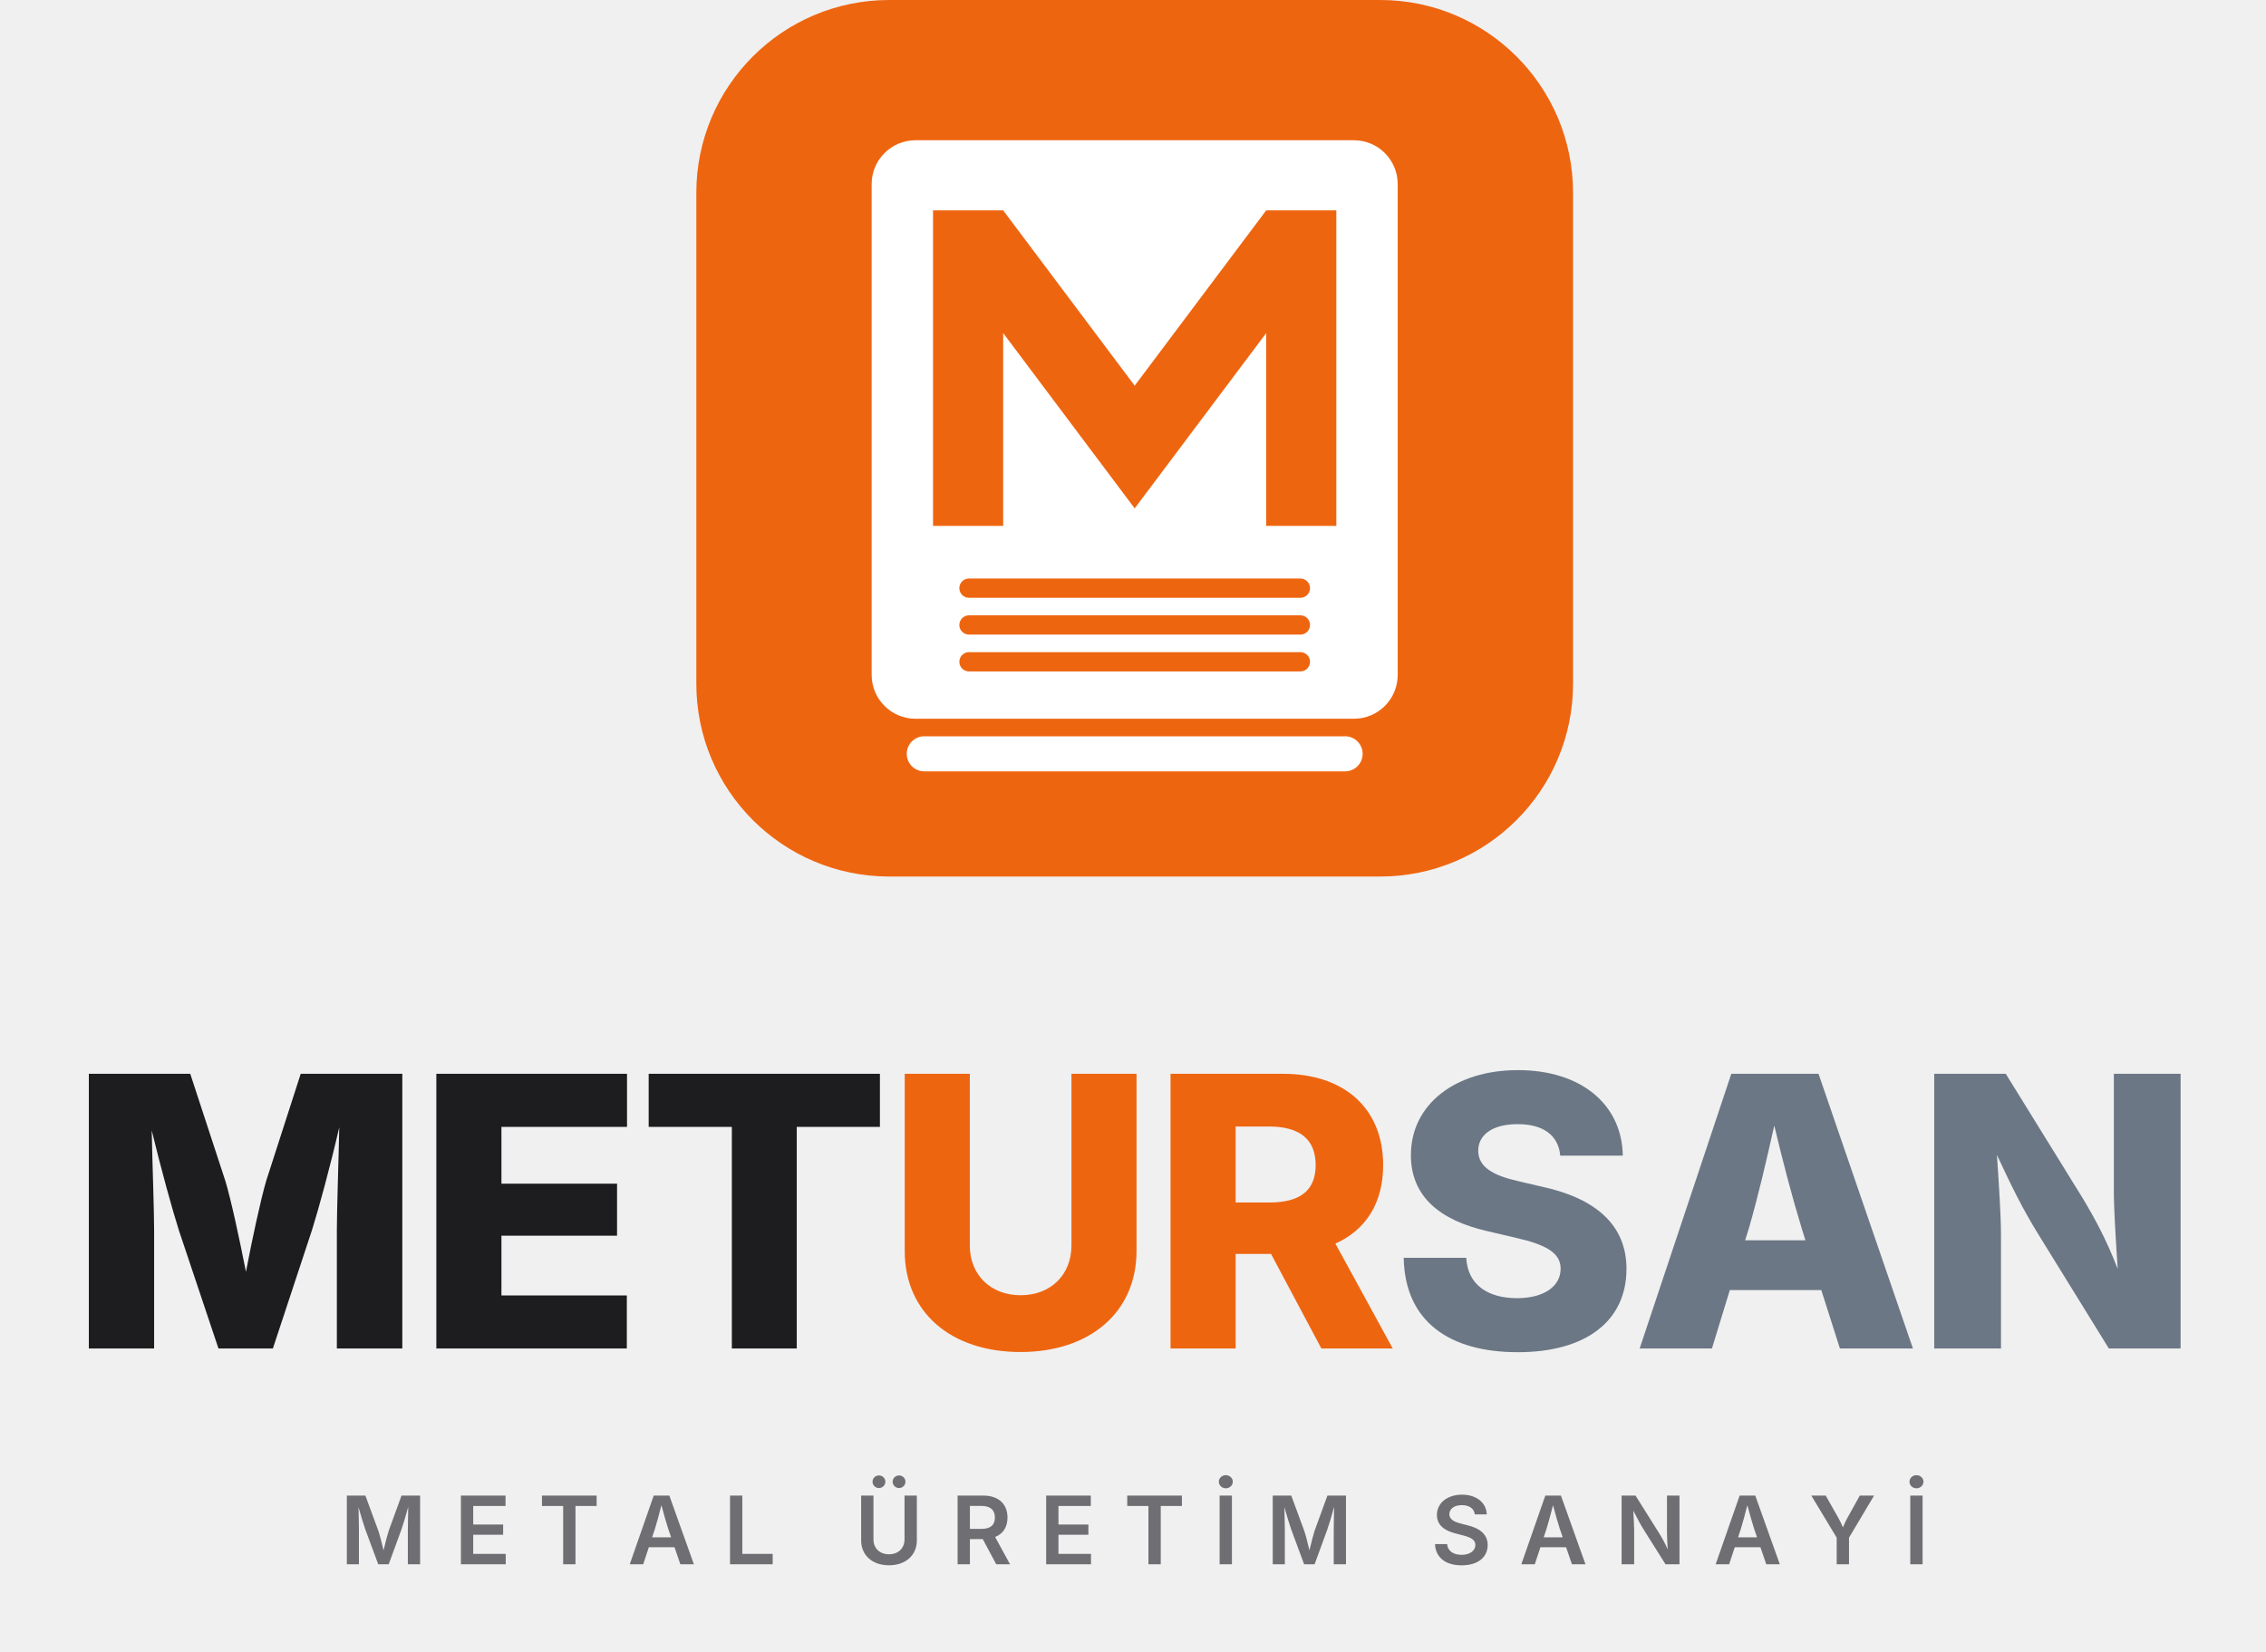
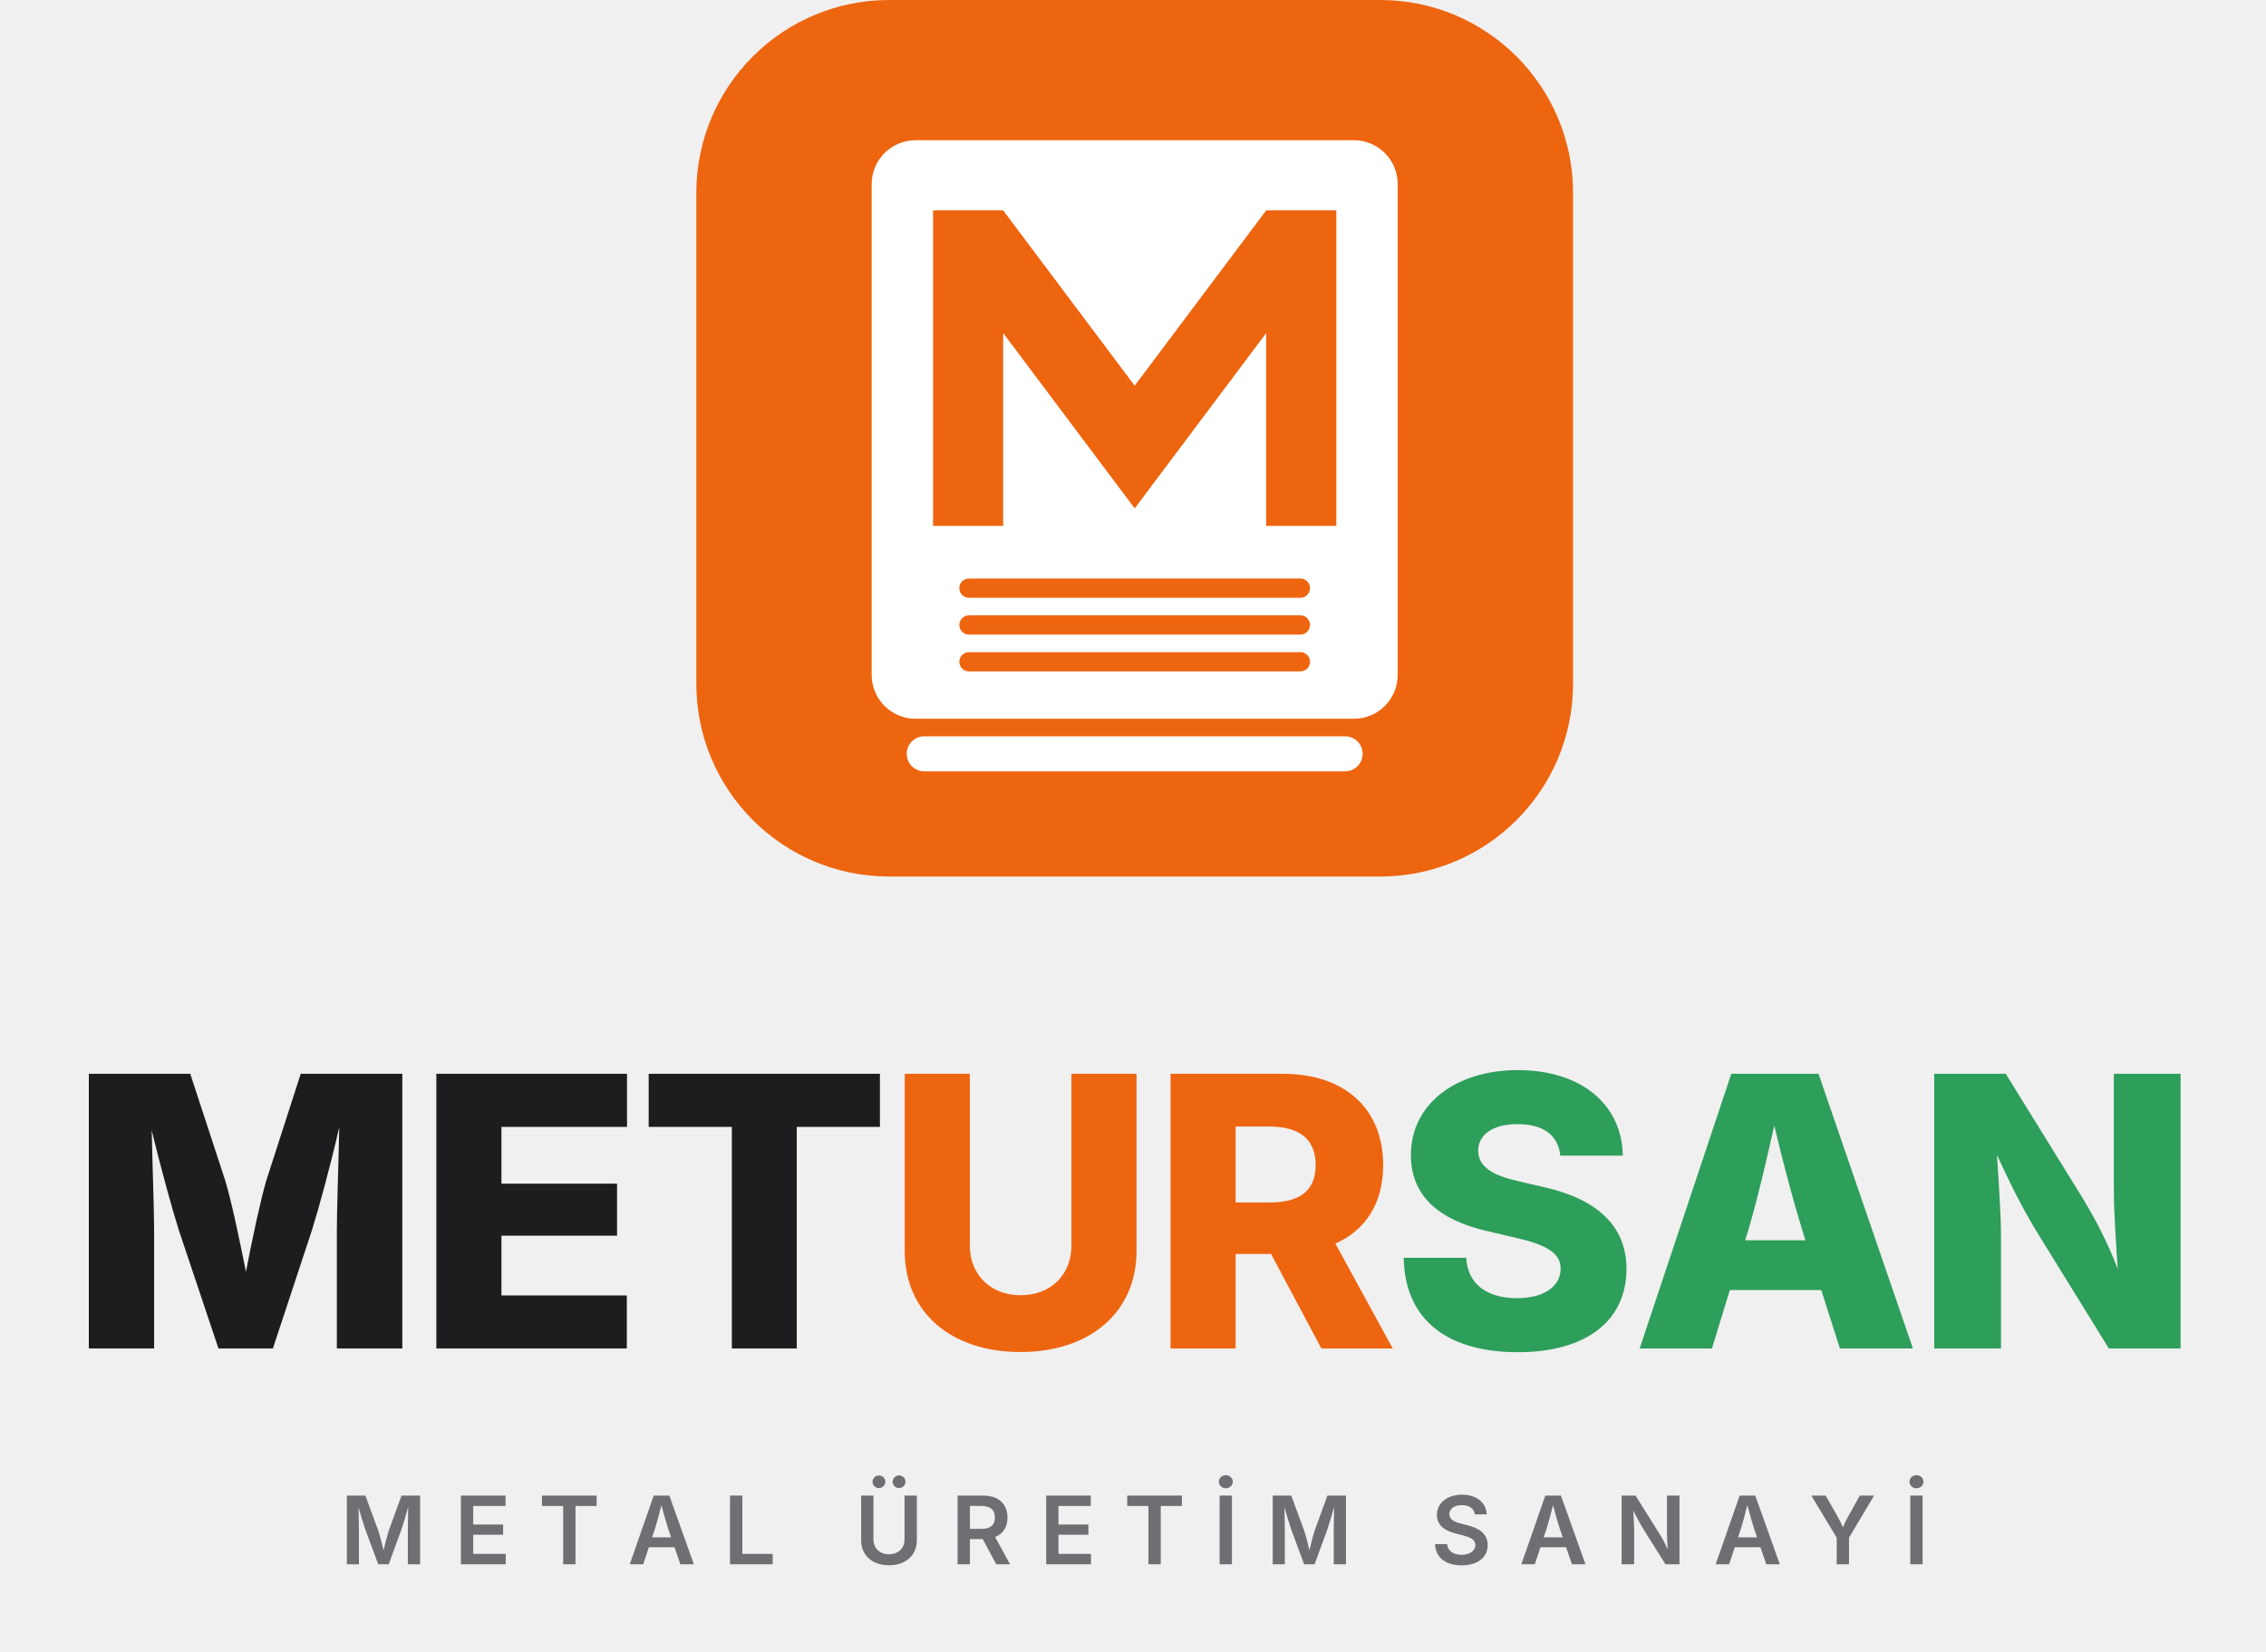
<svg xmlns="http://www.w3.org/2000/svg" viewBox="0 0 336 245" width="336" height="245" role="img" aria-label="Metursan">
  <rect x="103.25" y="0.00" width="130.00" height="130.00" rx="28.60" fill="#ee6510" />
  <rect x="129.25" y="20.80" width="78.00" height="85.80" rx="6.50" fill="#fff" />
  <polygon points="138.35,31.20 148.75,31.20 168.25,57.20 187.75,31.20 198.15,31.20 198.15,78.00 187.75,78.00 187.75,49.40 168.25,75.40 148.75,49.40 148.75,78.00 138.35,78.00" fill="#ee6510" />
  <rect x="142.25" y="85.80" width="52.00" height="2.86" rx="1.43" fill="#ee6510" />
  <rect x="142.25" y="91.26" width="52.00" height="2.86" rx="1.43" fill="#ee6510" />
  <rect x="142.25" y="96.72" width="52.00" height="2.86" rx="1.43" fill="#ee6510" />
  <rect x="134.45" y="109.20" width="67.60" height="5.20" rx="2.60" fill="#fff" />
  <path d="M13.172 200.0H22.852V182.445C22.852 179.41 22.605 173.012 22.496 167.652C23.891 173.395 25.559 179.438 26.516 182.445L32.395 200.0H40.461L46.258 182.445C47.242 179.328 48.965 173.012 50.305 167.188C50.195 172.684 49.949 179.355 49.949 182.445V200.0H59.656V159.258H44.59L39.477 175.117C38.656 177.906 37.398 183.758 36.469 188.625C35.512 183.758 34.254 177.906 33.406 175.117L28.211 159.258H13.172Z M64.7 200.0H92.946V192.125H74.352V183.266H91.497V175.555H74.352V167.133H92.973V159.258H64.7Z M96.185 167.133H108.517V200.0H118.142V167.133H130.474V159.258H96.185Z" fill="#1d1d1f" />
  <path d="M151.323 200.52C161.577 200.52 168.522 194.641 168.522 185.535V159.258H158.87V184.742C158.87 189.035 155.834 192.098 151.323 192.098C146.866 192.098 143.803 189.035 143.803 184.742V159.258H134.151V185.535C134.151 194.641 141.014 200.52 151.323 200.52Z M173.566 200.0H183.218V185.973H188.468L195.933 200.0H206.515L198.011 184.441C202.523 182.418 205.093 178.426 205.093 172.793C205.093 164.48 199.433 159.258 190.245 159.258H173.566ZM183.218 178.344V167.078H188.195C192.734 167.078 195.085 168.992 195.085 172.793C195.085 176.594 192.734 178.344 188.222 178.344Z" fill="#ee6510" />
-   <path d="M225.066 200.547C235.156 200.547 241.172 195.926 241.172 188.188C241.172 181.68 236.605 177.742 228.73 176.02L225.203 175.199C221.566 174.379 219.188 173.176 219.188 170.66C219.188 168.391 221.184 166.723 225.039 166.723C228.922 166.723 231.082 168.445 231.355 171.398H240.625C240.516 163.852 234.5 158.711 225.066 158.711C215.824 158.711 209.207 163.77 209.207 171.316C209.207 177.441 213.473 180.969 220.5 182.582L224.82 183.594C229.277 184.605 231.41 185.836 231.41 188.16C231.41 190.758 228.949 192.535 224.957 192.535C220.555 192.535 217.629 190.512 217.41 186.547H208.141C208.305 195.953 214.867 200.547 225.066 200.547Z M243.126 200.0H253.845L256.497 191.332H270.059L272.821 200.0H283.649L269.649 159.258H256.716ZM258.766 183.949 259.313 182.199C260.653 177.578 261.856 172.438 263.087 166.941C264.399 172.41 265.739 177.551 267.161 182.199L267.708 183.949Z M286.806 200.0H296.705V183.129C296.705 180.559 296.431 176.129 296.103 171.289C298.373 176.156 299.877 179.219 302.283 183.129L312.701 200.0H323.337V159.258H313.439V176.594C313.439 179.438 313.74 184.113 314.013 188.188C312.291 183.758 310.595 180.668 308.791 177.66L297.416 159.258H286.806Z" fill="#6b7785" />
+   <path d="M225.066 200.547C235.156 200.547 241.172 195.926 241.172 188.188C241.172 181.68 236.605 177.742 228.73 176.02L225.203 175.199C221.566 174.379 219.188 173.176 219.188 170.66C219.188 168.391 221.184 166.723 225.039 166.723C228.922 166.723 231.082 168.445 231.355 171.398H240.625C240.516 163.852 234.5 158.711 225.066 158.711C215.824 158.711 209.207 163.77 209.207 171.316C209.207 177.441 213.473 180.969 220.5 182.582L224.82 183.594C229.277 184.605 231.41 185.836 231.41 188.16C231.41 190.758 228.949 192.535 224.957 192.535C220.555 192.535 217.629 190.512 217.41 186.547H208.141C208.305 195.953 214.867 200.547 225.066 200.547Z M243.126 200.0H253.845L256.497 191.332H270.059L272.821 200.0H283.649L269.649 159.258H256.716ZM258.766 183.949 259.313 182.199C260.653 177.578 261.856 172.438 263.087 166.941C264.399 172.41 265.739 177.551 267.161 182.199L267.708 183.949Z M286.806 200.0H296.705V183.129C296.705 180.559 296.431 176.129 296.103 171.289C298.373 176.156 299.877 179.219 302.283 183.129L312.701 200.0H323.337V159.258H313.439V176.594C313.439 179.438 313.74 184.113 314.013 188.188C312.291 183.758 310.595 180.668 308.791 177.66L297.416 159.258H286.806Z" fill="#2e9e5b" />
  <path d="M51.43 232.0H53.221V226.859C53.221 226.087 53.18 224.679 53.153 223.523C53.529 224.836 53.939 226.196 54.178 226.859L56.085 232.0H57.637L59.517 226.859C59.756 226.176 60.187 224.774 60.535 223.469C60.515 224.679 60.474 226.101 60.474 226.859V232.0H62.292V221.814H59.537L57.623 227.071C57.425 227.68 57.111 228.938 56.871 229.942C56.639 228.924 56.318 227.673 56.113 227.071L54.178 221.814H51.43Z M68.343 232.0H74.988V230.462H70.168V227.618H74.605V226.101H70.168V223.353H74.96V221.814H68.343Z M80.362 223.353H83.506V232.0H85.331V223.353H88.469V221.814H80.362Z M93.378 232.0H95.374L96.208 229.478H100.016L100.884 232.0H102.887L99.25 221.814H96.933ZM96.694 228.008 97.124 226.709C97.405 225.8 97.712 224.658 98.075 223.236C98.45 224.645 98.772 225.772 99.073 226.709L99.517 228.008Z M108.247 232.0H114.571V230.462H110.073V221.814H108.247Z  M131.82 232.15C134.301 232.15 135.949 230.646 135.949 228.466V221.814H134.123V228.315C134.123 229.594 133.228 230.517 131.82 230.517C130.411 230.517 129.516 229.594 129.516 228.315V221.814H127.691V228.466C127.691 230.646 129.325 232.15 131.82 232.15ZM130.329 220.693C130.856 220.693 131.28 220.276 131.28 219.757C131.28 219.244 130.856 218.827 130.329 218.827C129.803 218.827 129.379 219.244 129.379 219.757C129.379 220.276 129.803 220.693 130.329 220.693ZM133.31 220.693C133.836 220.693 134.26 220.276 134.26 219.757C134.26 219.244 133.836 218.827 133.31 218.827C132.783 218.827 132.36 219.244 132.36 219.757C132.36 220.276 132.783 220.693 133.31 220.693Z M141.992 232.0H143.818V228.261H145.718L147.721 232.0H149.765L147.557 227.953C148.76 227.475 149.389 226.456 149.389 225.075C149.389 223.134 148.145 221.814 145.8 221.814H141.992ZM143.818 226.75V223.346H145.52C146.908 223.346 147.523 223.988 147.523 225.075C147.523 226.155 146.908 226.75 145.533 226.75Z M155.125 232.0H161.77V230.462H156.95V227.618H161.387V226.101H156.95V223.353H161.742V221.814H155.125Z M167.144 223.353H170.288V232.0H172.114V223.353H175.251V221.814H167.144Z M182.669 221.814H180.844V232.0H182.669ZM181.76 220.734C182.327 220.734 182.799 220.297 182.799 219.757C182.799 219.217 182.327 218.786 181.76 218.786C181.193 218.786 180.728 219.217 180.728 219.757C180.728 220.297 181.193 220.734 181.76 220.734Z M188.72 232.0H190.511V226.859C190.511 226.087 190.47 224.679 190.443 223.523C190.819 224.836 191.229 226.196 191.468 226.859L193.375 232.0H194.927L196.807 226.859C197.046 226.176 197.477 224.774 197.825 223.469C197.805 224.679 197.764 226.101 197.764 226.859V232.0H199.582V221.814H196.827L194.913 227.071C194.715 227.68 194.401 228.938 194.161 229.942C193.929 228.924 193.608 227.673 193.403 227.071L191.468 221.814H188.72Z  M216.736 232.157C219.169 232.157 220.591 230.934 220.591 229.143C220.591 227.365 219.108 226.579 217.597 226.217L216.647 225.971C215.82 225.766 214.91 225.424 214.91 224.569C214.91 223.797 215.608 223.229 216.756 223.229C217.857 223.229 218.595 223.735 218.684 224.604H220.454C220.407 222.901 218.957 221.678 216.783 221.678C214.651 221.678 213.065 222.881 213.065 224.679C213.065 226.114 214.07 226.976 215.772 227.413L216.927 227.714C218.028 228.001 218.766 228.336 218.766 229.129C218.766 230.004 217.925 230.599 216.722 230.599C215.574 230.599 214.664 230.079 214.582 229.006H212.784C212.867 231.016 214.364 232.157 216.736 232.157Z M225.582 232.0H227.578L228.412 229.478H232.22L233.088 232.0H235.091L231.454 221.814H229.137ZM228.898 228.008 229.328 226.709C229.609 225.8 229.916 224.658 230.279 223.236C230.655 224.645 230.976 225.772 231.277 226.709L231.721 228.008Z M240.451 232.0H242.311V226.941C242.311 226.374 242.249 225.301 242.181 224.043C242.865 225.369 243.247 226.094 243.781 226.948L246.959 232.0H249.031V221.814H247.178V227.16C247.178 227.782 247.219 228.814 247.287 229.799C246.843 228.78 246.399 228.008 246.036 227.427L242.516 221.814H240.451Z M254.398 232.0H256.394L257.228 229.478H261.035L261.904 232.0H263.907L260.27 221.814H257.952ZM257.713 228.008 258.144 226.709C258.424 225.8 258.732 224.658 259.094 223.236C259.47 224.645 259.791 225.772 260.092 226.709L260.536 228.008Z M272.343 232.0H274.168V228.056L277.887 221.814H275.768L273.984 225.027C273.717 225.513 273.492 225.95 273.266 226.531C273.04 225.964 272.815 225.526 272.534 225.027L270.716 221.814H268.583L272.343 228.056Z M285.079 221.814H283.254V232.0H285.079ZM284.17 220.734C284.738 220.734 285.209 220.297 285.209 219.757C285.209 219.217 284.738 218.786 284.17 218.786C283.603 218.786 283.138 219.217 283.138 219.757C283.138 220.297 283.603 220.734 284.17 220.734Z" fill="#6e6e73" />
</svg>
